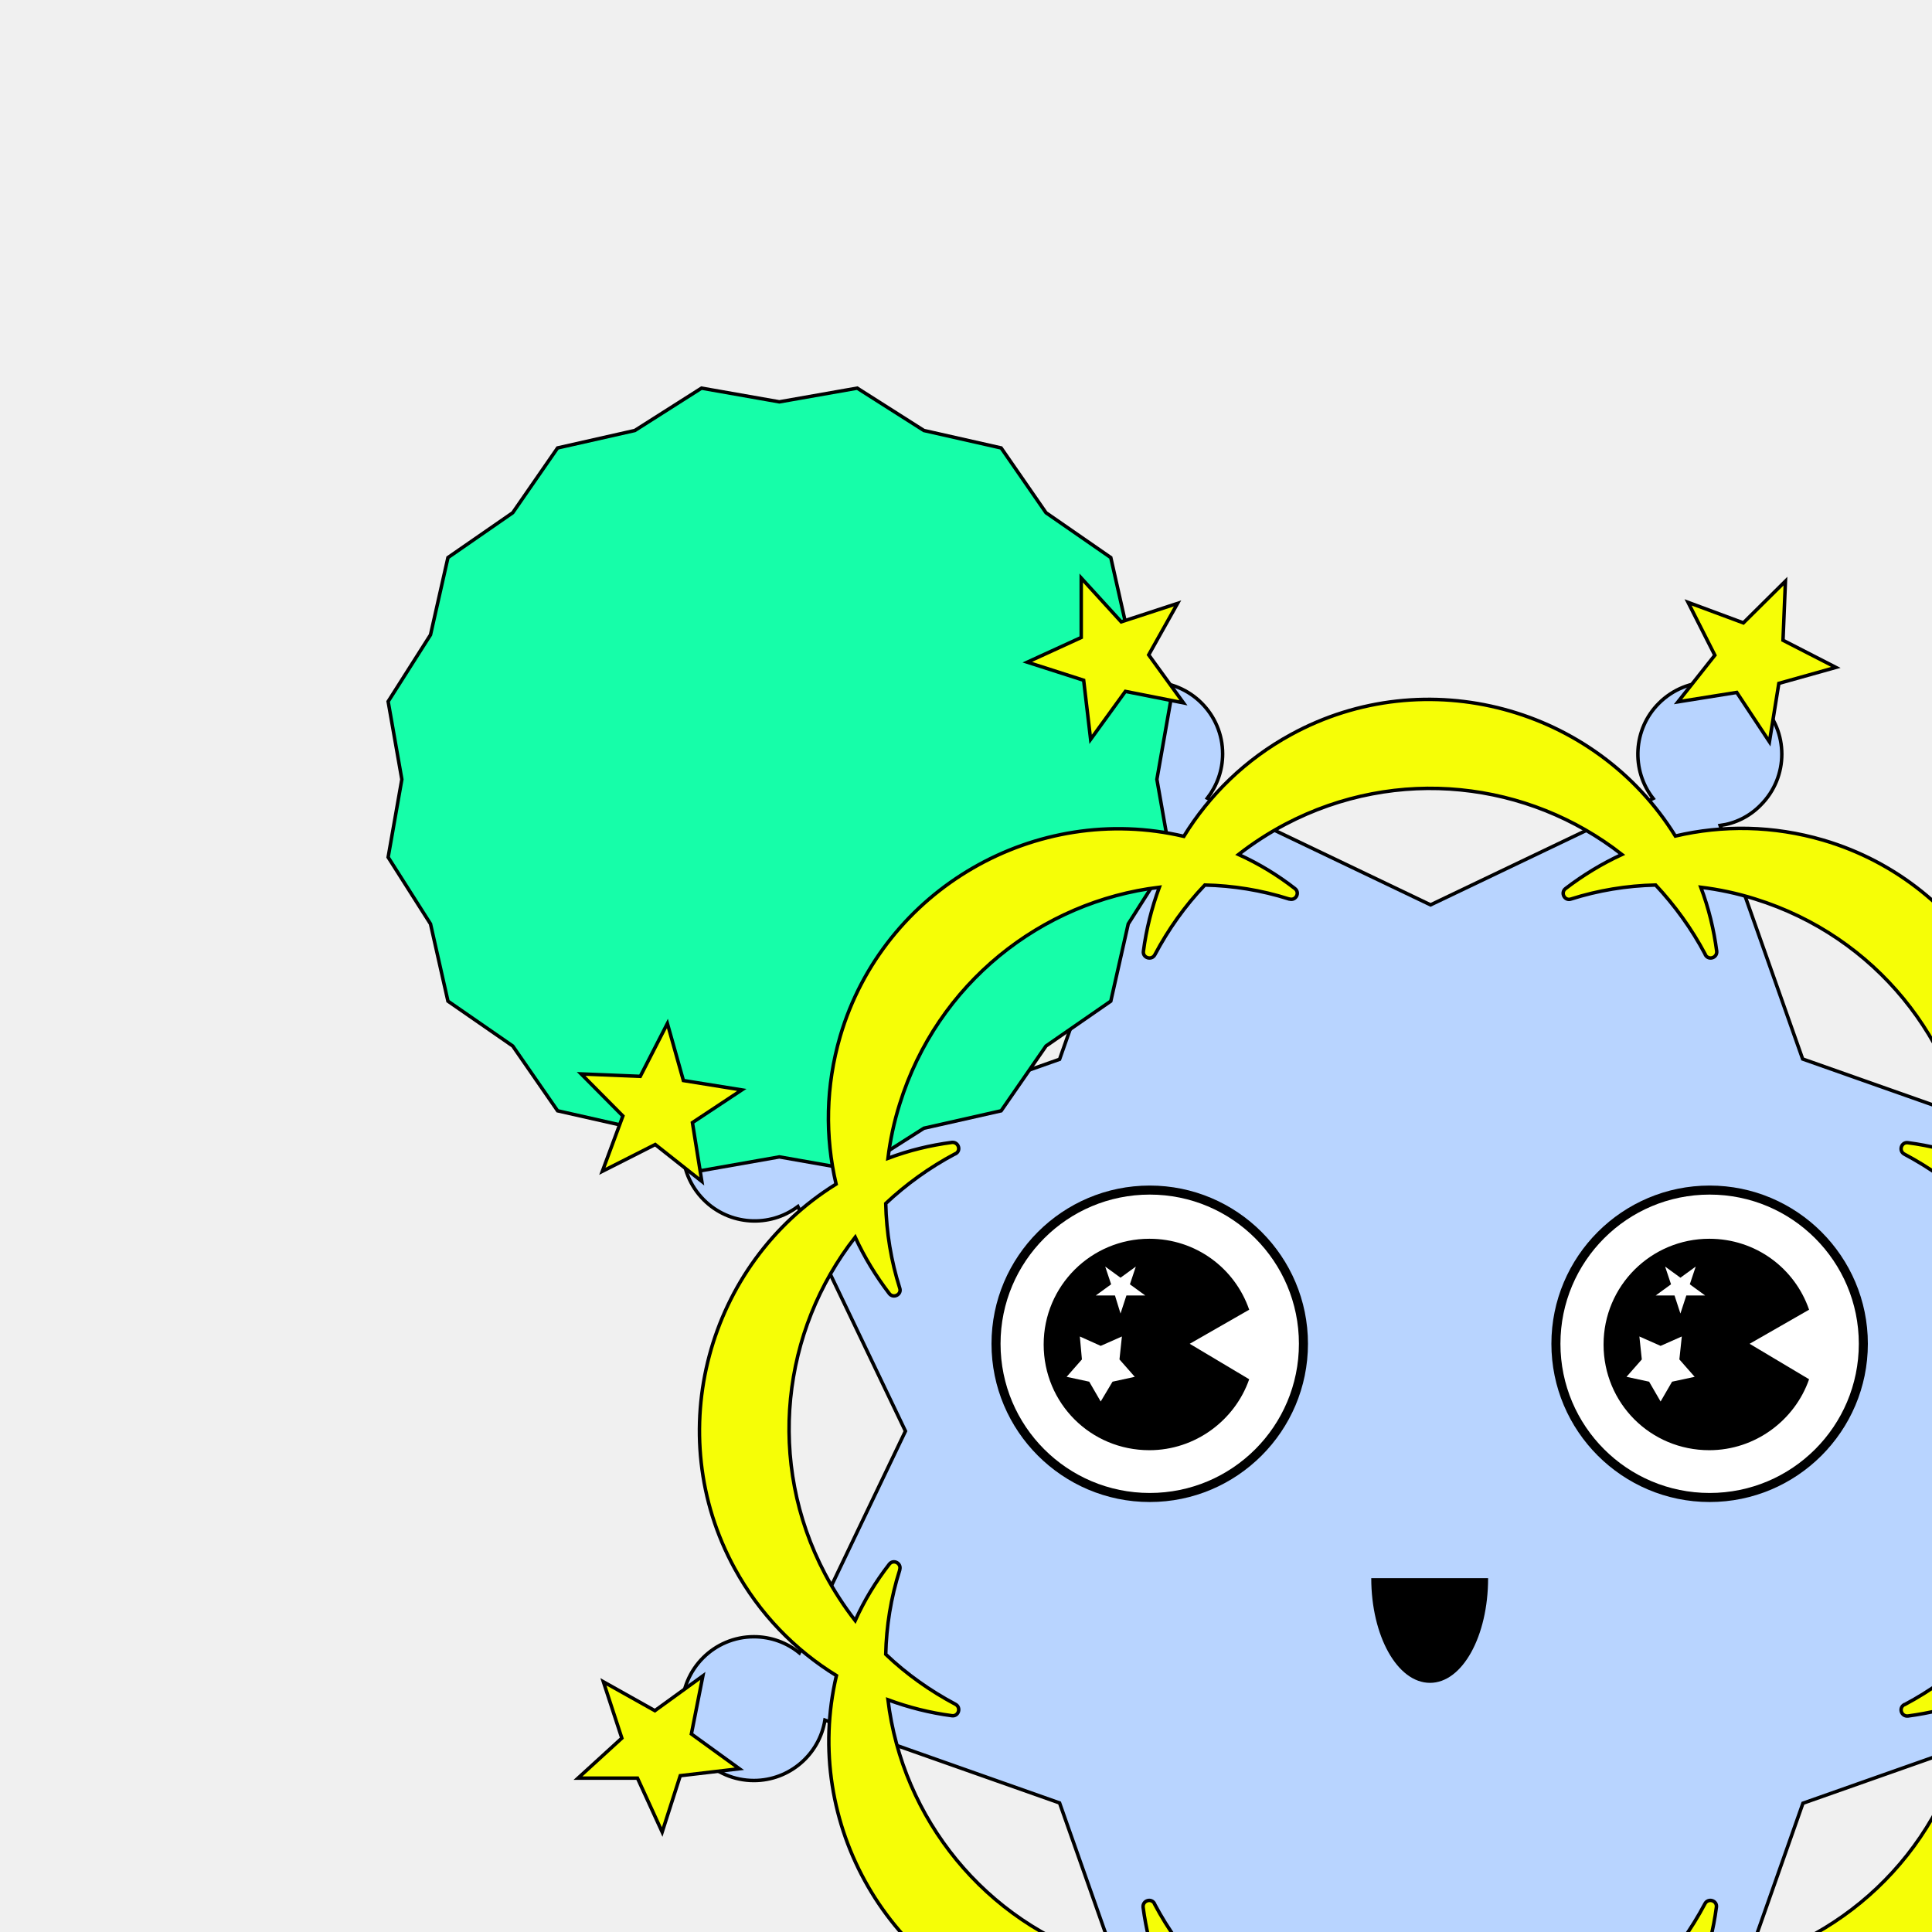
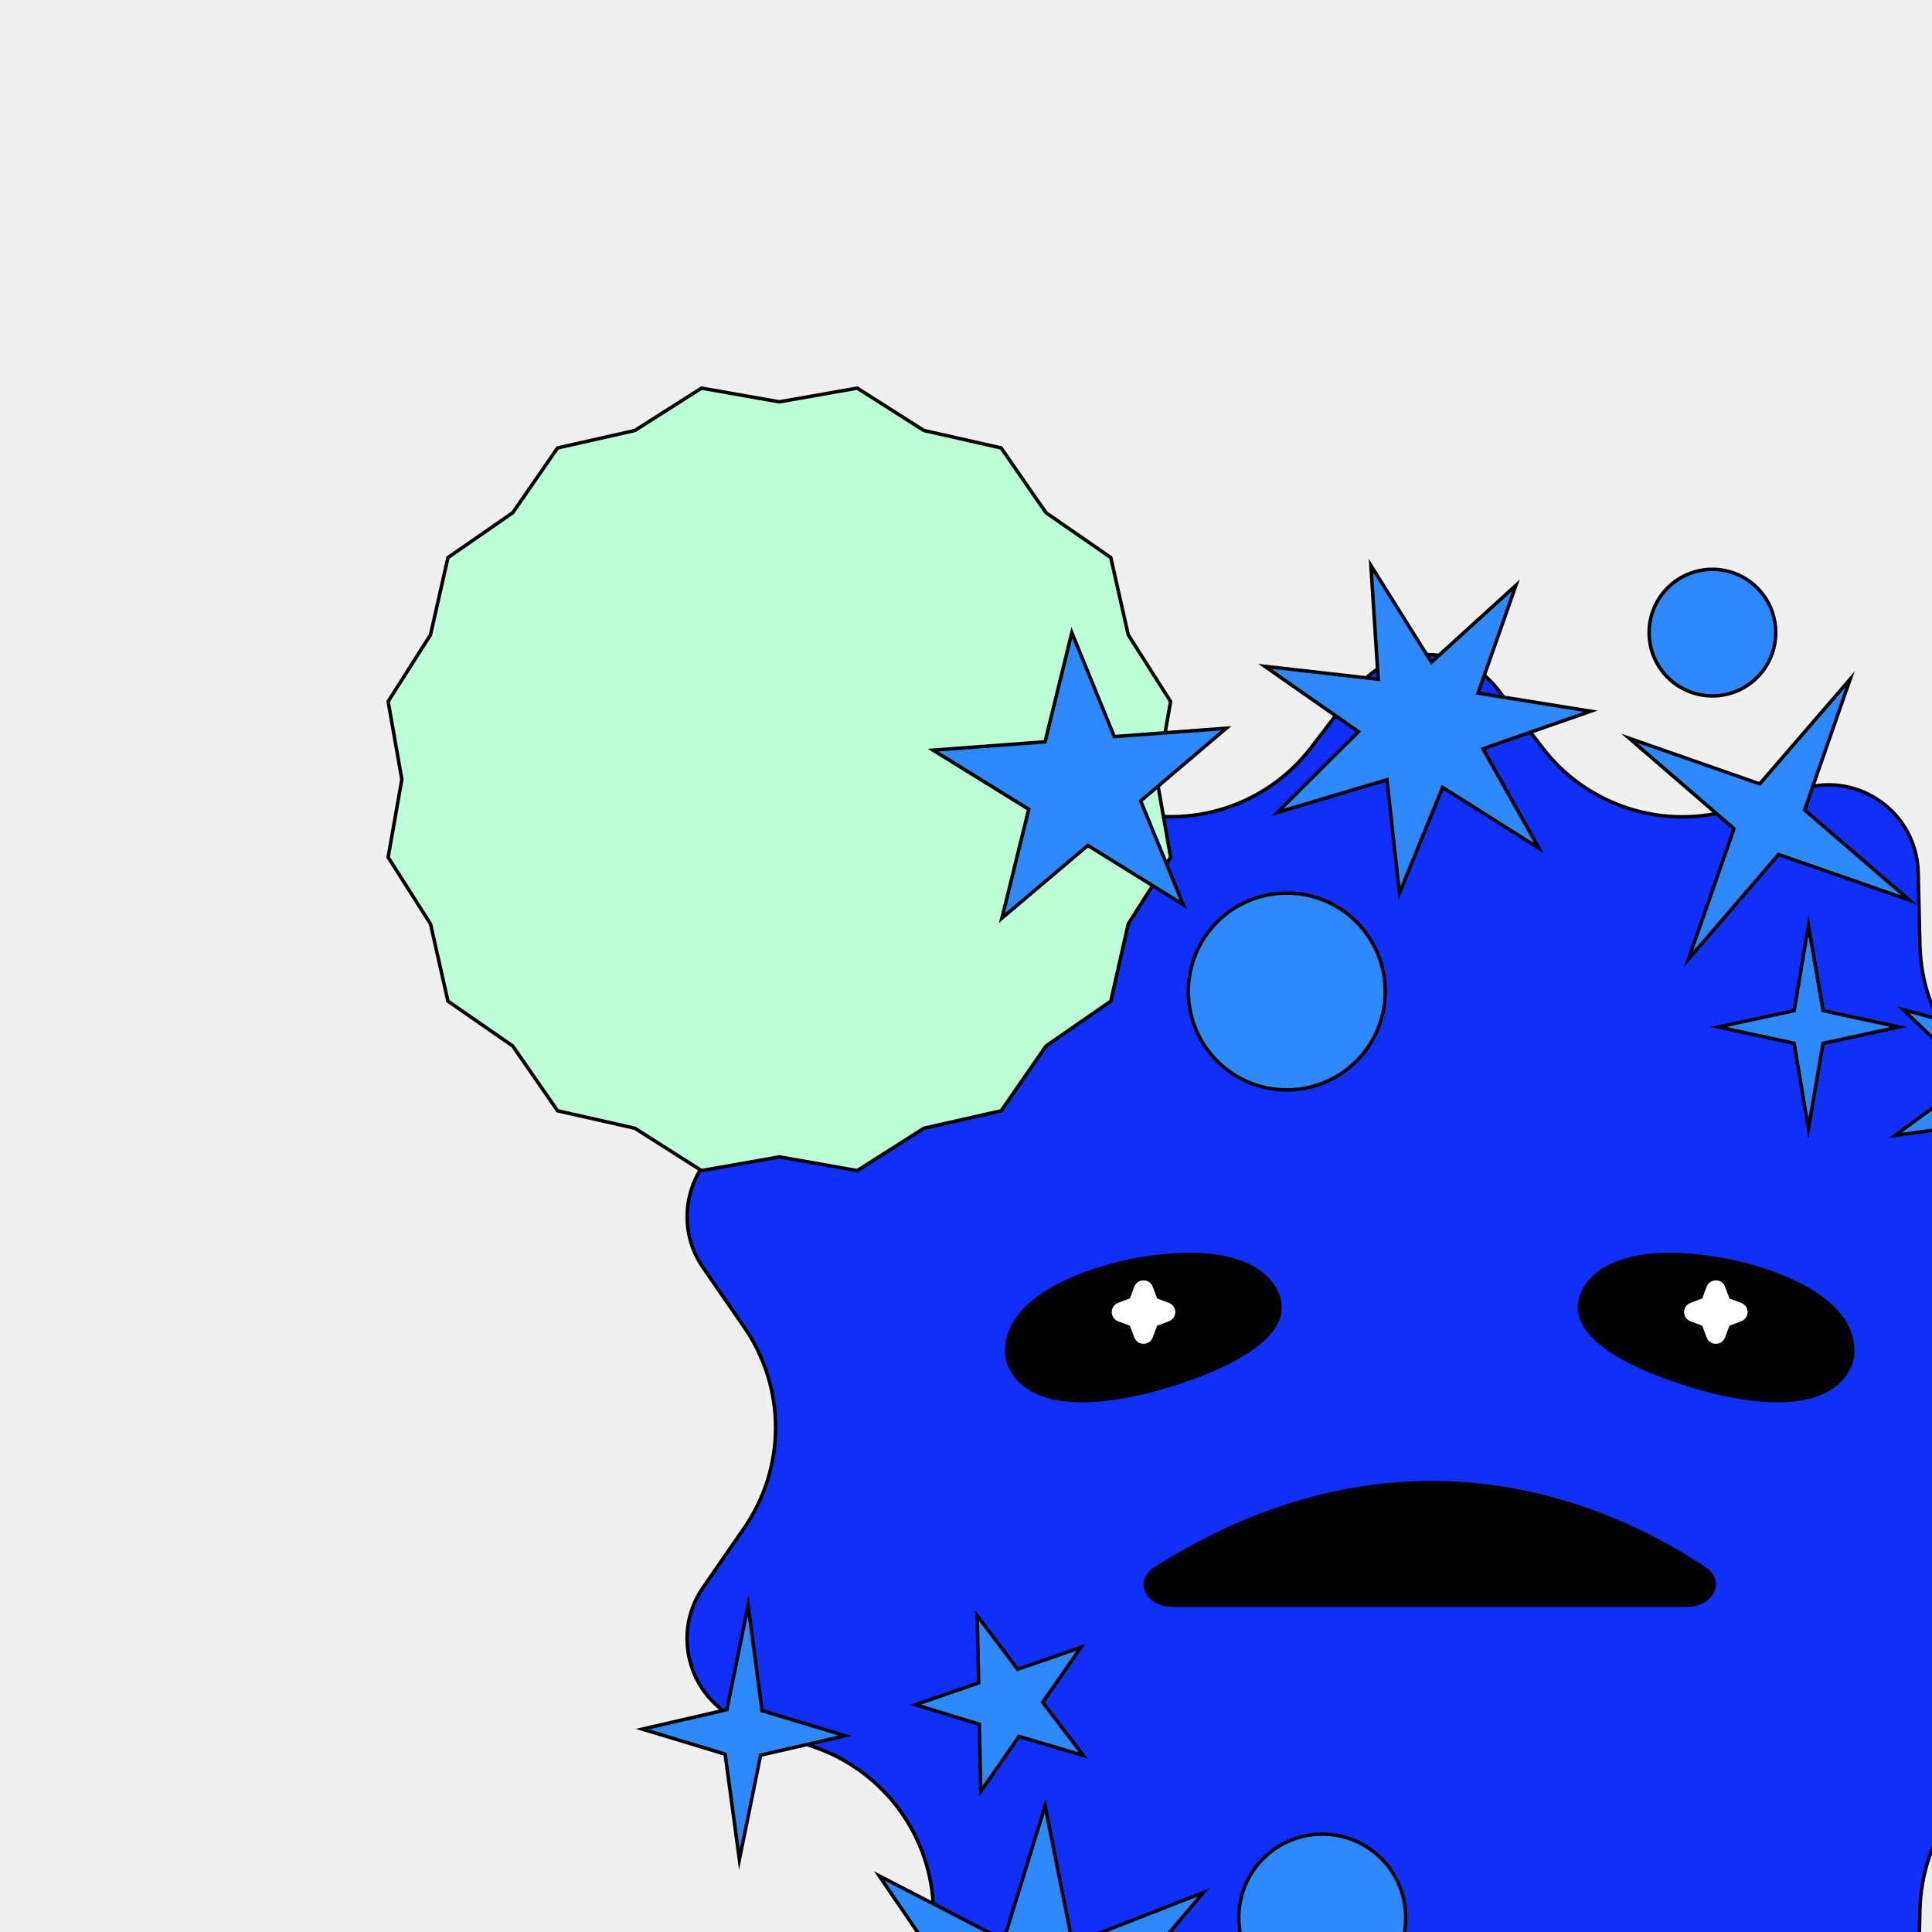
<svg xmlns="http://www.w3.org/2000/svg" height="100%" width="100%" viewBox="0 0 1000 1000" style="background-color: transparent">
  <style>
    #id-hero {
      transform-origin: 300px 300px;
      transform: translate(200px, 200px) scale(1.8);
    }
  </style>
  <g id="id-hero">
    <style>
      @keyframes moveBG {
        0% {
          transform-origin: 300px 300px;
          transform: translate(0px, 0px) rotate(0deg);
        }
        100% {
          transform-origin: 300px 300px;
          transform: translate(0px, 0px) rotate(360deg);
        }
      }
      #id-BG {
        animation: moveBG 12s infinite linear;
        animation-delay: 0s;
        animation-direction: reverse;
      }
    </style>
-     <g id="id-BG" fill="hsl(216,100%,86%)">
+     <g id="id-BG" fill="hsl(232,95%,52%)">
      <g stroke="black" stroke-width="1" stroke-miterlimit="10">
-         <path d="M482.006 363.921L451.575 300.331L482.171 236.41C485.562 238.89 489.779 240.379 494.327 240.379C505.738 240.379 515 231.117 515 219.706C515 208.294 505.738 199.033 494.327 199.033C483.825 199.033 475.225 206.806 473.819 216.894L407.252 193.41L383.519 126.263C387.819 125.685 391.954 123.7 395.179 120.392C403.283 112.288 403.283 99.223 395.179 91.119C387.075 83.015 374.01 83.015 365.906 91.119C358.463 98.561 357.885 110.387 364.252 118.49L300.248 149.087L236.079 118.408C238.808 114.852 240.462 110.469 240.462 105.673C240.462 94.261 231.2 85 219.788 85C208.377 85 199.115 94.261 199.115 105.673C199.115 116.258 207.054 124.94 217.308 126.181L193.575 193.492L126.512 217.142C126.015 212.594 124.031 208.129 120.558 204.656C112.454 196.552 99.388 196.552 91.285 204.656C83.181 212.76 83.181 225.825 91.285 233.929C98.644 241.288 110.221 241.95 118.325 235.831L149.252 300.413L118.738 364.169C115.183 361.275 110.635 359.538 105.673 359.538C94.261 359.538 85 368.8 85 380.212C85 391.623 94.261 400.885 105.673 400.885C115.927 400.885 124.527 393.36 126.098 383.519L193.575 407.335L216.977 473.654C212.512 474.15 208.212 476.135 204.738 479.525C196.635 487.629 196.635 500.694 204.738 508.798C212.842 516.902 225.908 516.902 234.012 508.798C241.206 501.604 241.95 490.44 236.327 482.337L300.496 451.658L363.756 481.923C361.11 485.396 359.621 489.696 359.621 494.41C359.621 505.821 368.883 515.083 380.294 515.083C391.706 515.083 400.967 505.821 400.967 494.41C400.967 484.238 393.608 475.721 383.85 474.067L407.335 407.417L473.737 384.015C474.398 388.233 476.3 392.202 479.525 395.427C487.629 403.531 500.694 403.531 508.798 395.427C516.902 387.323 516.902 374.258 508.798 366.154C501.521 358.712 490.11 358.05 482.006 363.921Z" />
+         <path d="M319.641 87.212L332.365 103.844C345.171 120.559 366.959 127.711 387.167 121.64L407.291 115.653C423.59 110.829 440.056 122.721 440.472 139.769L440.97 160.725C441.469 181.764 454.941 200.309 474.816 207.377L494.608 214.362C510.658 220.017 516.895 239.393 507.248 253.364L495.357 270.578C483.382 287.958 483.382 310.827 495.357 328.207L507.248 345.421C516.895 359.392 510.575 378.768 494.608 384.423L474.816 391.408C454.941 398.393 441.469 416.938 440.97 438.06L440.472 459.016C440.056 475.981 423.59 487.956 407.291 483.132L387.167 477.145C366.959 471.157 345.171 478.226 332.365 494.941L319.641 511.573C309.33 525.045 288.956 525.045 278.644 511.573L265.921 494.941C253.114 478.226 231.327 471.074 211.119 477.145L190.994 483.132C174.695 487.956 158.23 476.064 157.814 459.016L157.315 438.06C156.816 417.021 143.344 398.476 123.469 391.408L103.677 384.423C87.628 378.768 81.391 359.392 91.037 345.421L102.929 328.207C114.904 310.827 114.904 287.958 102.929 270.578L91.037 253.364C81.391 239.393 87.711 220.017 103.677 214.362L123.469 207.377C143.344 200.392 156.816 181.847 157.315 160.725L157.814 139.769C158.23 122.804 174.695 110.829 190.994 115.653L211.119 121.64C231.327 127.628 253.114 120.559 265.921 103.844L278.644 87.212C288.956 73.74 309.33 73.74 319.641 87.212Z" />
      </g>
    </g>
    <style>
      @keyframes moveCore {
        0% {
          transform-origin: 113px 113px;
          transform: translate(187px, 187px) rotate(0deg);
        }
        100% {
          transform-origin: 113px 113px;
          transform: translate(187px, 187px) rotate(360deg);
        }
      }
      #id-Core {
        animation: moveCore 34s infinite linear;
        animation-delay: 0s;
        animation-direction: normal;
      }
    </style>
-     <g id="id-Core" fill="hsl(158,99%,54%)">
+     <g id="id-Core" fill="hsl(143,100%,87%)">
      <g stroke="black" stroke-width="1" stroke-miterlimit="10">
        <path d="M113 4.441L135.393 0.5L154.561 12.682L176.774 17.697L189.672 36.328L208.303 49.226L213.318 71.439L225.5 90.607L221.559 113L225.5 135.393L213.318 154.561L208.303 176.774L189.672 189.672L176.774 208.303L154.561 213.318L135.393 225.5L113 221.559L90.607 225.5L71.439 213.318L49.226 208.303L36.328 189.672L17.697 176.774L12.682 154.561L0.5 135.393L4.441 113L0.5 90.607L12.682 71.439L17.697 49.226L36.328 36.328L49.226 17.697L71.439 12.682L90.607 0.5L113 4.441Z" />
      </g>
    </g>
-     <style>
-       @keyframes moveFG {
-         0% {
-           transform-origin: 300px 300px;
-           transform: translate(0px, 0px) rotate(0deg);
-         }
-         100% {
-           transform-origin: 300px 300px;
-           transform: translate(0px, 0px) rotate(360deg);
-         }
-       }
-       #id-FG {
-         animation: moveFG 8s infinite linear;
-         animation-delay: 0s;
-         animation-direction: normal;
-       }
-     </style>
-     <g id="id-FG" fill="hsl(62,99%,51%)">
+     <g id="id-FG" fill="hsl(214,100%,59%)">
      <g stroke="black" stroke-width="1" stroke-miterlimit="10">
-         <path d="M499.911 260.114C492.775 247.031 482.529 236.602 470.636 229.284C480.608 186.836 455.541 142.924 413.185 130.482C398.822 126.274 384.276 126.091 370.645 129.293C347.683 92.242 298.923 78.886 260.134 100.11C247.052 107.245 236.623 117.492 229.304 129.384C186.856 119.413 142.944 144.479 130.502 186.836C126.294 201.198 126.111 215.744 129.313 229.375C92.263 252.337 78.906 301.098 100.13 339.887C107.266 352.969 117.512 363.398 129.405 370.716C119.433 413.165 144.499 457.076 186.856 469.518C201.219 473.726 215.765 473.909 229.395 470.707C252.358 507.758 301.118 521.115 339.907 499.89C352.989 492.755 363.418 482.509 370.737 470.616C413.185 480.588 457.097 455.521 469.538 413.165C473.746 398.802 473.929 384.256 470.728 370.625C507.778 347.663 521.043 298.902 499.911 260.114ZM465.33 355.073C462.677 349.309 459.384 343.912 455.541 338.88C454.352 337.325 451.882 338.606 452.522 340.436C454.992 348.212 456.365 356.445 456.548 364.77C450.693 370.259 444.014 375.108 436.604 379.041H436.513C434.775 379.956 435.598 382.518 437.519 382.335C443.74 381.511 449.869 380.048 455.907 377.761C455.267 382.975 454.169 388.19 452.522 393.404C441.727 428.076 411.812 451.587 377.872 455.704C380.068 449.758 381.623 443.628 382.446 437.316C382.721 435.395 380.068 434.572 379.153 436.31C375.311 443.537 370.554 450.307 364.79 456.345C356.74 456.162 348.598 454.881 340.547 452.319H340.456C338.626 451.77 337.345 454.149 338.901 455.338C343.841 459.181 349.238 462.474 355.093 465.127C350.976 468.329 346.494 471.256 341.645 473.818C309.443 490.742 271.752 486.168 244.856 465.127C250.62 462.474 256.017 459.181 261.049 455.338C262.604 454.149 261.323 451.679 259.493 452.319C251.717 454.789 243.484 456.162 235.159 456.345C229.67 450.49 224.821 443.811 220.888 436.401V436.31C219.973 434.572 217.411 435.395 217.594 437.316C218.417 443.537 219.881 449.666 222.168 455.704C216.954 455.064 211.739 453.966 206.525 452.319C171.853 441.524 148.342 411.609 144.225 377.669C150.171 379.865 156.301 381.42 162.613 382.243C164.534 382.518 165.357 379.865 163.619 378.95C156.392 375.108 149.622 370.351 143.584 364.587C143.767 356.537 145.048 348.395 147.61 340.344V340.253C148.159 338.423 145.78 337.142 144.591 338.697C140.748 343.638 137.455 349.035 134.802 354.89C131.6 350.773 128.673 346.291 126.111 341.442C109.187 309.24 113.761 271.549 134.802 244.653C137.455 250.416 140.748 255.814 144.591 260.845C145.78 262.401 148.25 261.12 147.61 259.29C145.14 251.514 143.767 243.281 143.584 234.956C149.439 229.467 156.118 224.618 163.528 220.684H163.619C165.357 219.77 164.534 217.208 162.613 217.391C156.392 218.214 150.263 219.678 144.225 221.965C144.865 216.751 145.963 211.536 147.61 206.322C158.405 171.649 188.32 148.138 222.26 144.022C220.064 149.968 218.509 156.097 217.686 162.41C217.411 164.331 220.064 165.154 220.979 163.416C224.821 156.189 229.578 149.419 235.342 143.381C243.392 143.564 251.534 144.845 259.585 147.407H259.676C261.506 147.955 262.787 145.577 261.232 144.388C256.291 140.545 250.894 137.252 245.039 134.599C249.156 131.397 253.638 128.47 258.487 125.908C290.689 108.984 328.38 113.558 355.276 134.599C349.513 137.252 344.115 140.545 339.084 144.388C337.528 145.577 338.809 148.047 340.639 147.407C348.415 144.936 356.648 143.564 364.973 143.381C370.462 149.236 375.311 155.914 379.245 163.325V163.416C380.159 165.154 382.721 164.331 382.538 162.41C381.715 156.189 380.251 150.06 377.964 144.022C383.178 144.662 388.393 145.76 393.607 147.407C428.279 158.202 451.791 188.116 455.907 222.057C449.961 219.861 443.832 218.306 437.519 217.482C435.598 217.208 434.775 219.861 436.513 220.776C443.74 224.618 450.51 229.375 456.548 235.139C456.365 243.189 455.084 251.331 452.522 259.382V259.473C451.974 261.303 454.352 262.584 455.541 261.028C459.384 256.088 462.677 250.691 465.33 244.836C468.532 248.953 471.459 253.435 474.021 258.284C490.945 290.394 486.371 328.177 465.33 355.073Z" />
-         <path d="M211.3 67.7L227.5 62.4L219.2 77.2L229.2 91L212.5 87.7L202.5 101.5L200.5 84.5L184.3 79.3L199.8 72.2V55.1L211.3 67.7Z" />
-         <path d="M73 198.4L80.8 183.2L85.4 199.6L102.2 202.3L88 211.7L90.7 228.6L77.3 218L62.1 225.7L68 209.8L56 197.7L73 198.4Z" />
-         <path d="M67.7 388.7L62.4 372.5L77.2 380.8L91 370.8L87.7 387.5L101.5 397.5L84.5 399.5L79.3 415.7L72.2 400.2H55.1L67.7 388.7Z" />
-         <path d="M198.4 527L183.2 519.2L199.6 514.6L202.3 497.8L211.7 512L228.6 509.3L218 522.7L225.7 537.9L209.8 532L197.7 544L198.4 527Z" />
-         <path d="M388.7 532.3L372.5 537.6L380.8 522.8L370.8 509L387.5 512.3L397.5 498.5L399.5 515.5L415.7 520.7L400.2 527.8V544.9L388.7 532.3Z" />
-         <path d="M527 401.6L519.2 416.8L514.6 400.4L497.8 397.7L512 388.3L509.3 371.4L522.7 382L537.9 374.3L532 390.2L544 402.3L527 401.6Z" />
-         <path d="M532.3 211.3L537.6 227.5L522.8 219.2L509 229.2L512.3 212.5L498.5 202.5L515.5 200.5L520.7 184.3L527.8 199.8H544.9L532.3 211.3Z" />
-         <path d="M401.6 73L416.8 80.8L400.4 85.4L397.7 102.2L388.3 88L371.4 90.7L382 77.3L374.3 62.1L390.2 68L402.3 56L401.6 73Z" />
+         <path d="M434.9 184.2L413.1 188.9L408.9 213.4L404.8 188.9L383 184.2L404.8 179.5L408.9 155L413.1 179.5L434.9 184.2Z" />
+         <path d="M437.9 147.7L400.3 134.6L374.4 164.7L387.5 127.2L357.4 101.2L394.9 114.3L420.9 84.2L407.8 121.8L437.9 147.7Z" />
+         <path d="M311.2 543.9L292.3 519.1L262.9 529.3L280.7 503.7L261.8 478.9L291.7 487.9L309.5 462.3L310.1 493.5L340 502.5L310.5 512.7L311.2 543.9Z" />
+         <path d="M170.9 404L170.5 384.7L152.1 379.1L170.3 372.8L169.9 353.5L181.5 368.9L199.7 362.6L188.7 378.4L200.4 393.7L181.9 388.2L170.9 404Z" />
+         <path d="M104 350.5L108 380.8L131.9 388L107.6 393.6L101.5 423.6L97.4 393.3L73.6 386.1L97.9 380.5L104 350.5Z" />
+         <path d="M283.1 51.5L300.5 79.3L324.8 57.2L313.9 88.2L346.3 93.4L315.3 104.2L331.4 132.8L303.7 115.3L291.3 145.7L287.7 113.1L256.2 122.5L279.5 99.3L252.6 80.5L285.2 84.2L283.1 51.5Z" />
+         <path d="M189.4 408.2L197.3 447.8L234.9 433.1L208.8 463.9L243.8 484.1L203.4 482.9L209.4 522.8L185.2 490.6L157.7 520.2L167.8 481.1L127.6 478.1L164.4 461.6L141.7 428.3L177.5 446.8L189.4 408.2Z" />
+         <path d="M500.6 168.7L487.3 193.6L514.2 202.3L486.4 207.5L496.5 233.9L475.1 215.4L460.7 239.7L461.8 211.5L433.8 215.4L456.6 198.7L436.1 179.2L463.4 186.6L465.8 158.4L477 184.4L500.6 168.7Z" />
+         <path d="M229.1 149L201.7 132L177 152.9L184.7 121.6L157.2 104.6L189.4 102.2L197.1 70.8L209.3 100.7L241.5 98.3L216.9 119.2L229.1 149Z" />
+         <path d="M102.7 474.4C110.708 474.4 117.2 467.908 117.2 459.9C117.2 451.892 110.708 445.4 102.7 445.4C94.692 445.4 88.2 451.892 88.2 459.9C88.2 467.908 94.692 474.4 102.7 474.4Z" />
+         <path d="M258.9 202.3C274.53 202.3 287.2 189.63 287.2 174C287.2 158.371 274.53 145.7 258.9 145.7C243.27 145.7 230.6 158.371 230.6 174C230.6 189.63 243.27 202.3 258.9 202.3Z" />
+         <path d="M381.3 89C391.352 89 399.5 80.852 399.5 70.8C399.5 60.748 391.352 52.6 381.3 52.6C371.248 52.6 363.1 60.748 363.1 70.8C363.1 80.852 371.248 89 381.3 89Z" />
+         <path d="M269.1 464.3C282.355 464.3 293.1 453.555 293.1 440.3C293.1 427.045 282.355 416.3 269.1 416.3C255.845 416.3 245.1 427.045 245.1 440.3C245.1 453.555 255.845 464.3 269.1 464.3Z" />
+         <path d="M384.7 514.8C396.685 514.8 406.4 505.084 406.4 493.1C406.4 481.115 396.685 471.4 384.7 471.4C372.715 471.4 363 481.115 363 493.1C363 505.084 372.715 514.8 384.7 514.8Z" />
      </g>
    </g>
    <g id="id-Face">
      <g>
-         <path d="M300.1 372.8C309.4 372.8 316.8 359.4 316.8 342.7H283.2C283.2 359.3 290.7 372.8 300.1 372.8Z" fill="black" />
-         <path d="M219.5 320.8C244.6 320.8 265 300.4 265 275.3C265 250.2 244.6 229.8 219.5 229.8C194.4 229.8 174 250.2 174 275.3C174 300.4 194.4 320.8 219.5 320.8Z" fill="black" />
-         <path d="M219.5 318.199C243.2 318.199 262.4 298.999 262.4 275.299C262.4 251.599 243.2 232.399 219.5 232.399C195.8 232.399 176.6 251.599 176.6 275.299C176.6 298.999 195.8 318.199 219.5 318.199Z" fill="white" />
-         <path d="M231 275.3L248.1 265.5C244 253.6 232.8 245.1 219.4 245.1C202.7 245.1 189 258.6 189 275.5C189 292.4 202.5 305.9 219.4 305.9C232.6 305.9 244 297.3 248.1 285.5L231 275.3Z" fill="black" />
-         <path d="M211.1 256.3L215.5 253.1L213.8 258.2L218.2 261.4H212.8L211.1 266.6L209.5 261.4H204L208.4 258.2L206.7 253.1L211.1 256.3Z" fill="white" />
-         <path d="M205.4 275.9L211.5 273.2L210.8 279.8L215.2 284.8L208.8 286.2L205.4 291.9L202.1 286.2L195.6 284.8L200 279.8L199.4 273.2L205.4 275.9Z" fill="white" />
-         <path d="M380.5 320.8C405.6 320.8 426 300.4 426 275.3C426 250.2 405.6 229.8 380.5 229.8C355.4 229.8 335 250.2 335 275.3C335 300.4 355.4 320.8 380.5 320.8Z" fill="black" />
-         <path d="M380.5 318.199C404.2 318.199 423.4 298.999 423.4 275.299C423.4 251.599 404.2 232.399 380.5 232.399C356.8 232.399 337.6 251.599 337.6 275.299C337.6 298.999 356.8 318.199 380.5 318.199Z" fill="white" />
-         <path d="M392 275.3L409.1 265.5C405 253.6 393.8 245.1 380.4 245.1C363.7 245.1 350 258.6 350 275.5C350 292.4 363.5 305.9 380.4 305.9C393.6 305.9 405 297.3 409.1 285.5L392 275.3Z" fill="black" />
-         <path d="M372.1 256.3L376.5 253.1L374.8 258.2L379.2 261.4H373.8L372.1 266.6L370.4 261.4H365L369.4 258.2L367.7 253.1L372.1 256.3Z" fill="white" />
-         <path d="M366.4 275.9L372.5 273.2L371.8 279.8L376.2 284.8L369.7 286.2L366.4 291.9L363.1 286.2L356.6 284.8L361 279.8L360.3 273.2L366.4 275.9Z" fill="white" />
+         <path d="M226.072 350.961H373.928C381.655 350.961 385.253 343.552 379.432 339.636C352.972 321.855 292.856 293.914 220.78 339.53C214.747 343.447 218.24 350.961 226.072 350.961Z" fill="black" />
+         <path d="M256.447 260.469C256.447 260.469 251.367 243.641 213.9 250.943C213.9 250.943 176.433 257.717 177.915 278.462C177.915 278.462 178.762 299.1 218.24 289.68C218.24 289.68 264.809 278.885 256.447 260.469Z" fill="black" />
+         <path d="M220.356 258.881L221.626 262.268L225.013 263.538C227.448 264.491 227.448 267.878 225.013 268.83L221.626 270.1L220.356 273.487C219.404 275.921 216.017 275.921 215.064 273.487L213.794 270.1L210.407 268.83C207.973 267.878 207.973 264.491 210.407 263.538L213.794 262.268L215.064 258.881C216.017 256.447 219.404 256.447 220.356 258.881Z" fill="white" />
+         <path d="M343.553 260.469C343.553 260.469 348.633 243.641 386.1 250.943C386.1 250.943 423.567 257.717 422.085 278.462C422.085 278.462 421.238 299.1 381.76 289.68C381.76 289.68 335.191 278.885 343.553 260.469Z" fill="black" />
+         <path d="M379.644 258.881L378.374 262.268L374.987 263.538C372.552 264.491 372.552 267.878 374.987 268.83L378.374 270.1L379.644 273.487C380.596 275.921 383.983 275.921 384.936 273.487L386.206 270.1L389.593 268.83C392.027 267.878 392.027 264.491 389.593 263.538L386.206 262.268L384.936 258.881C384.089 256.447 380.596 256.447 379.644 258.881Z" fill="white" />
      </g>
    </g>
  </g>
</svg>
